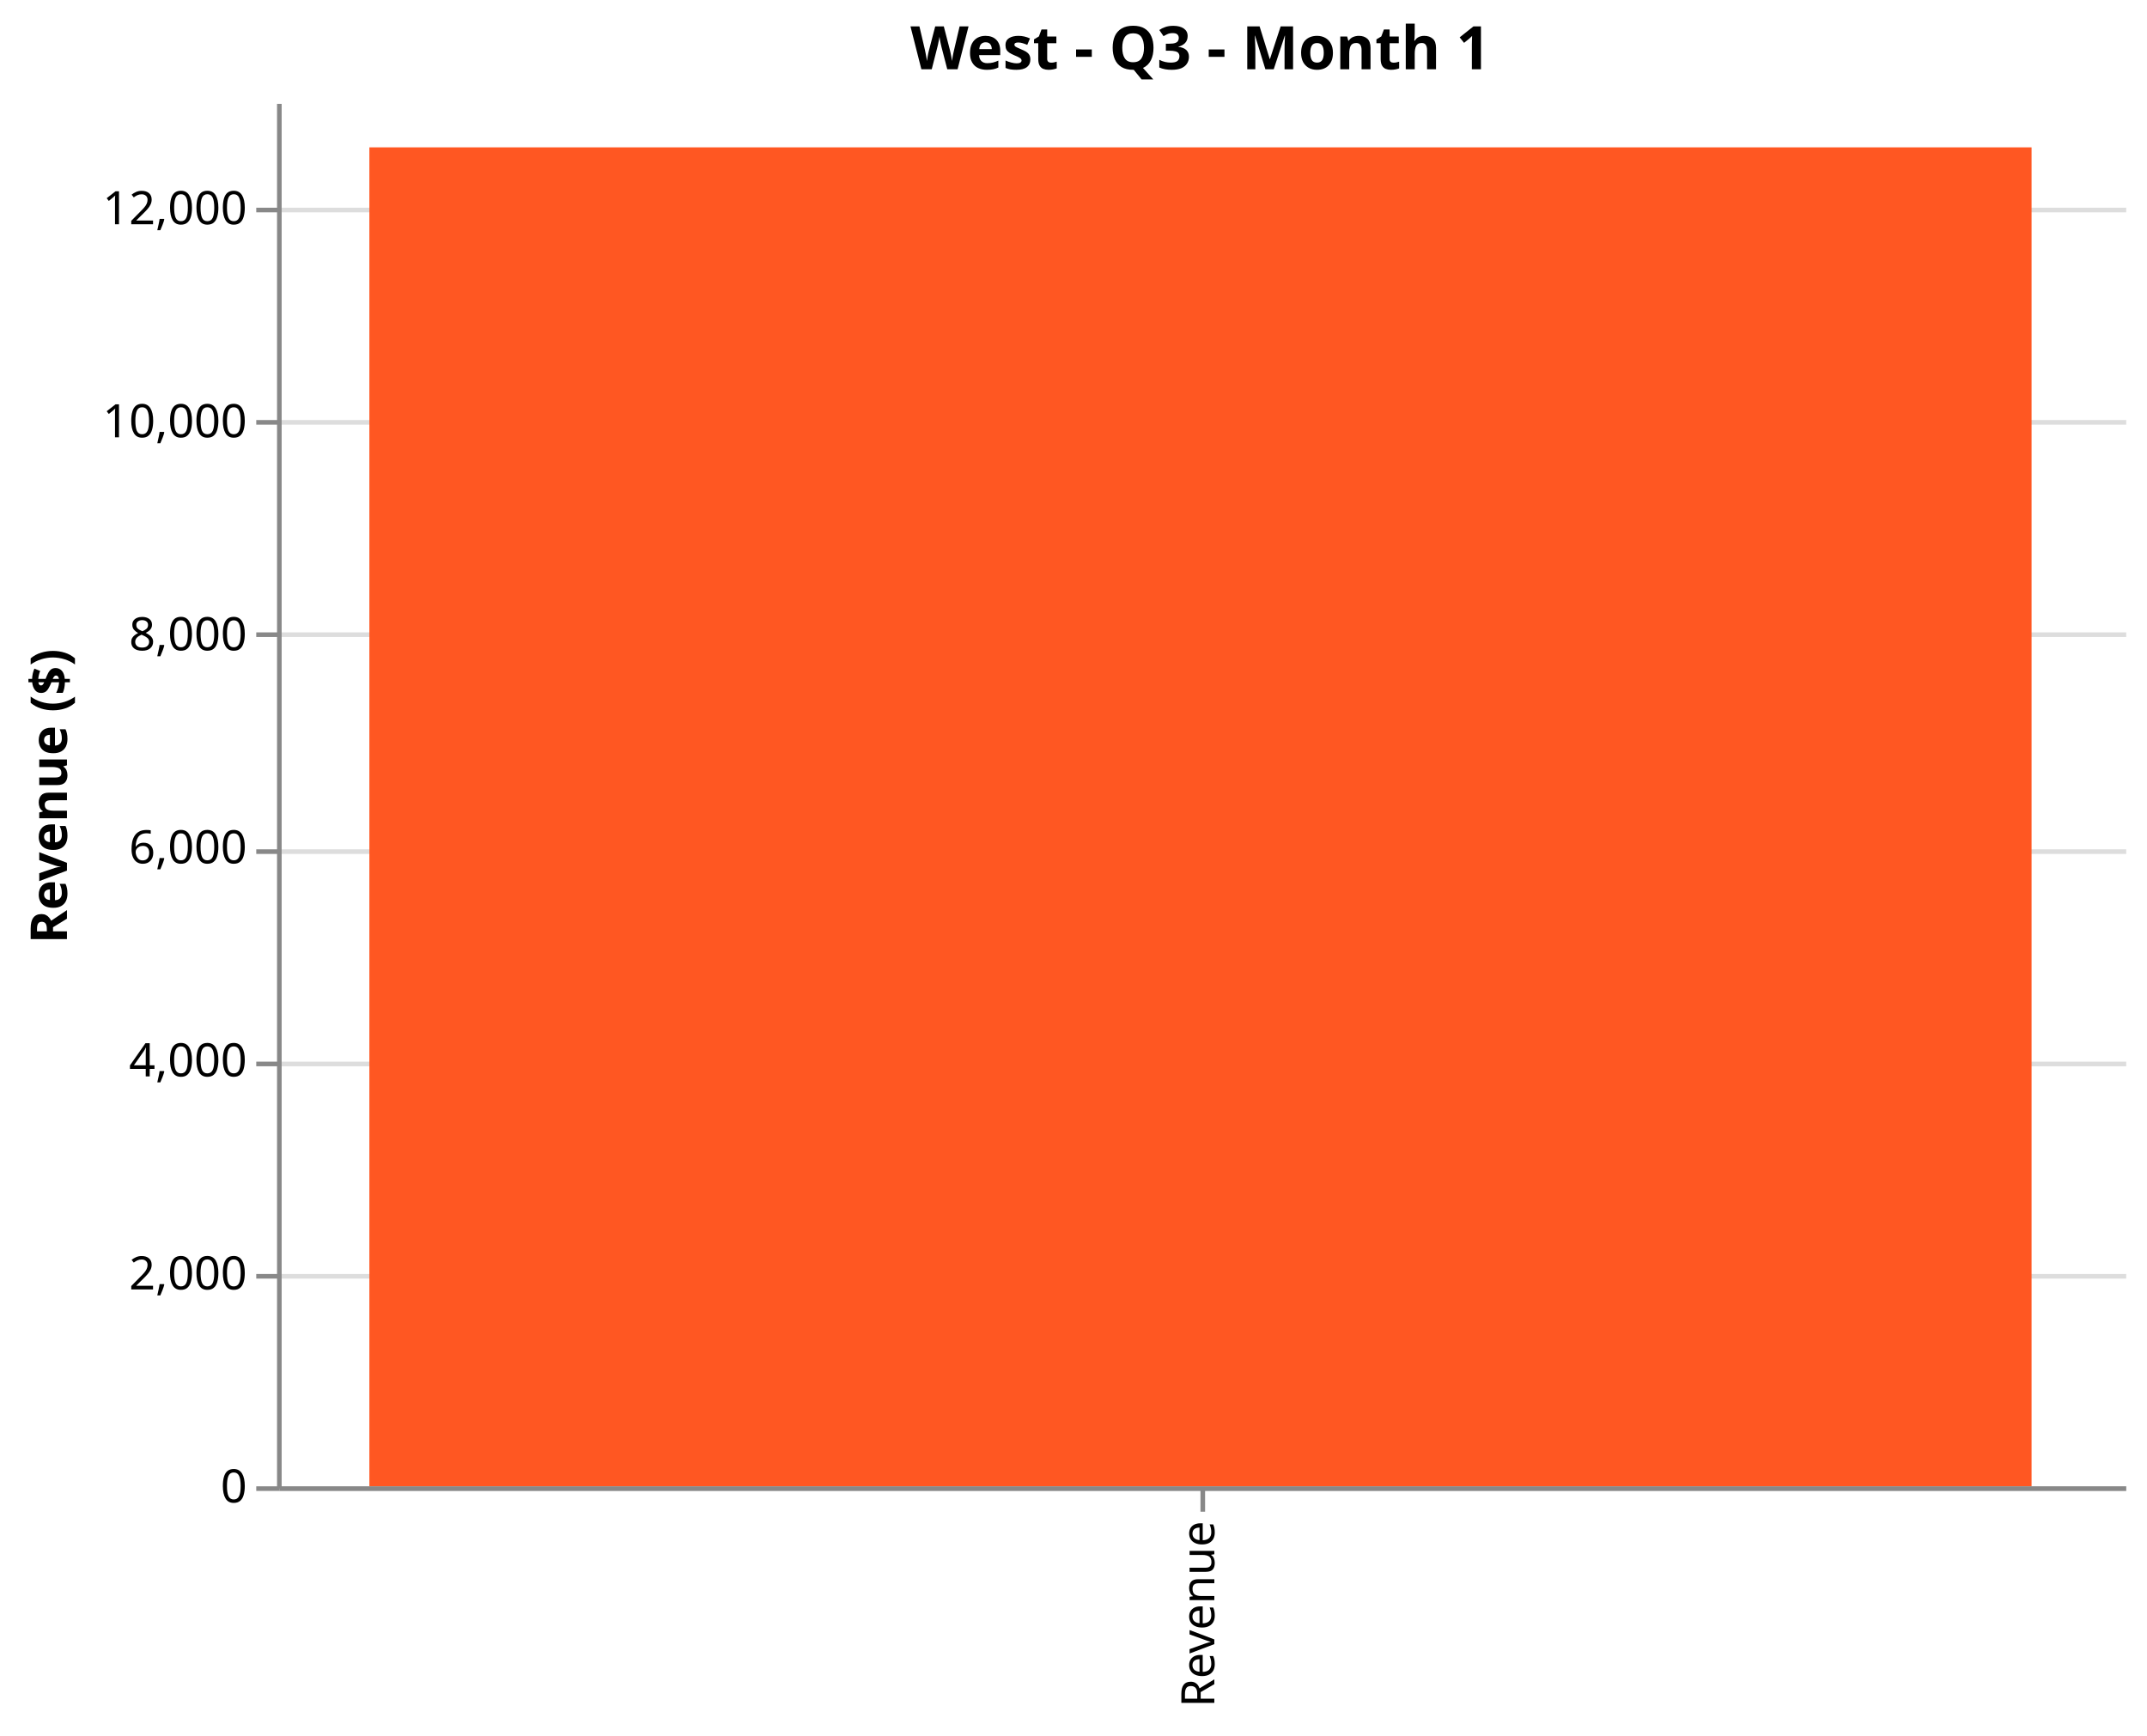
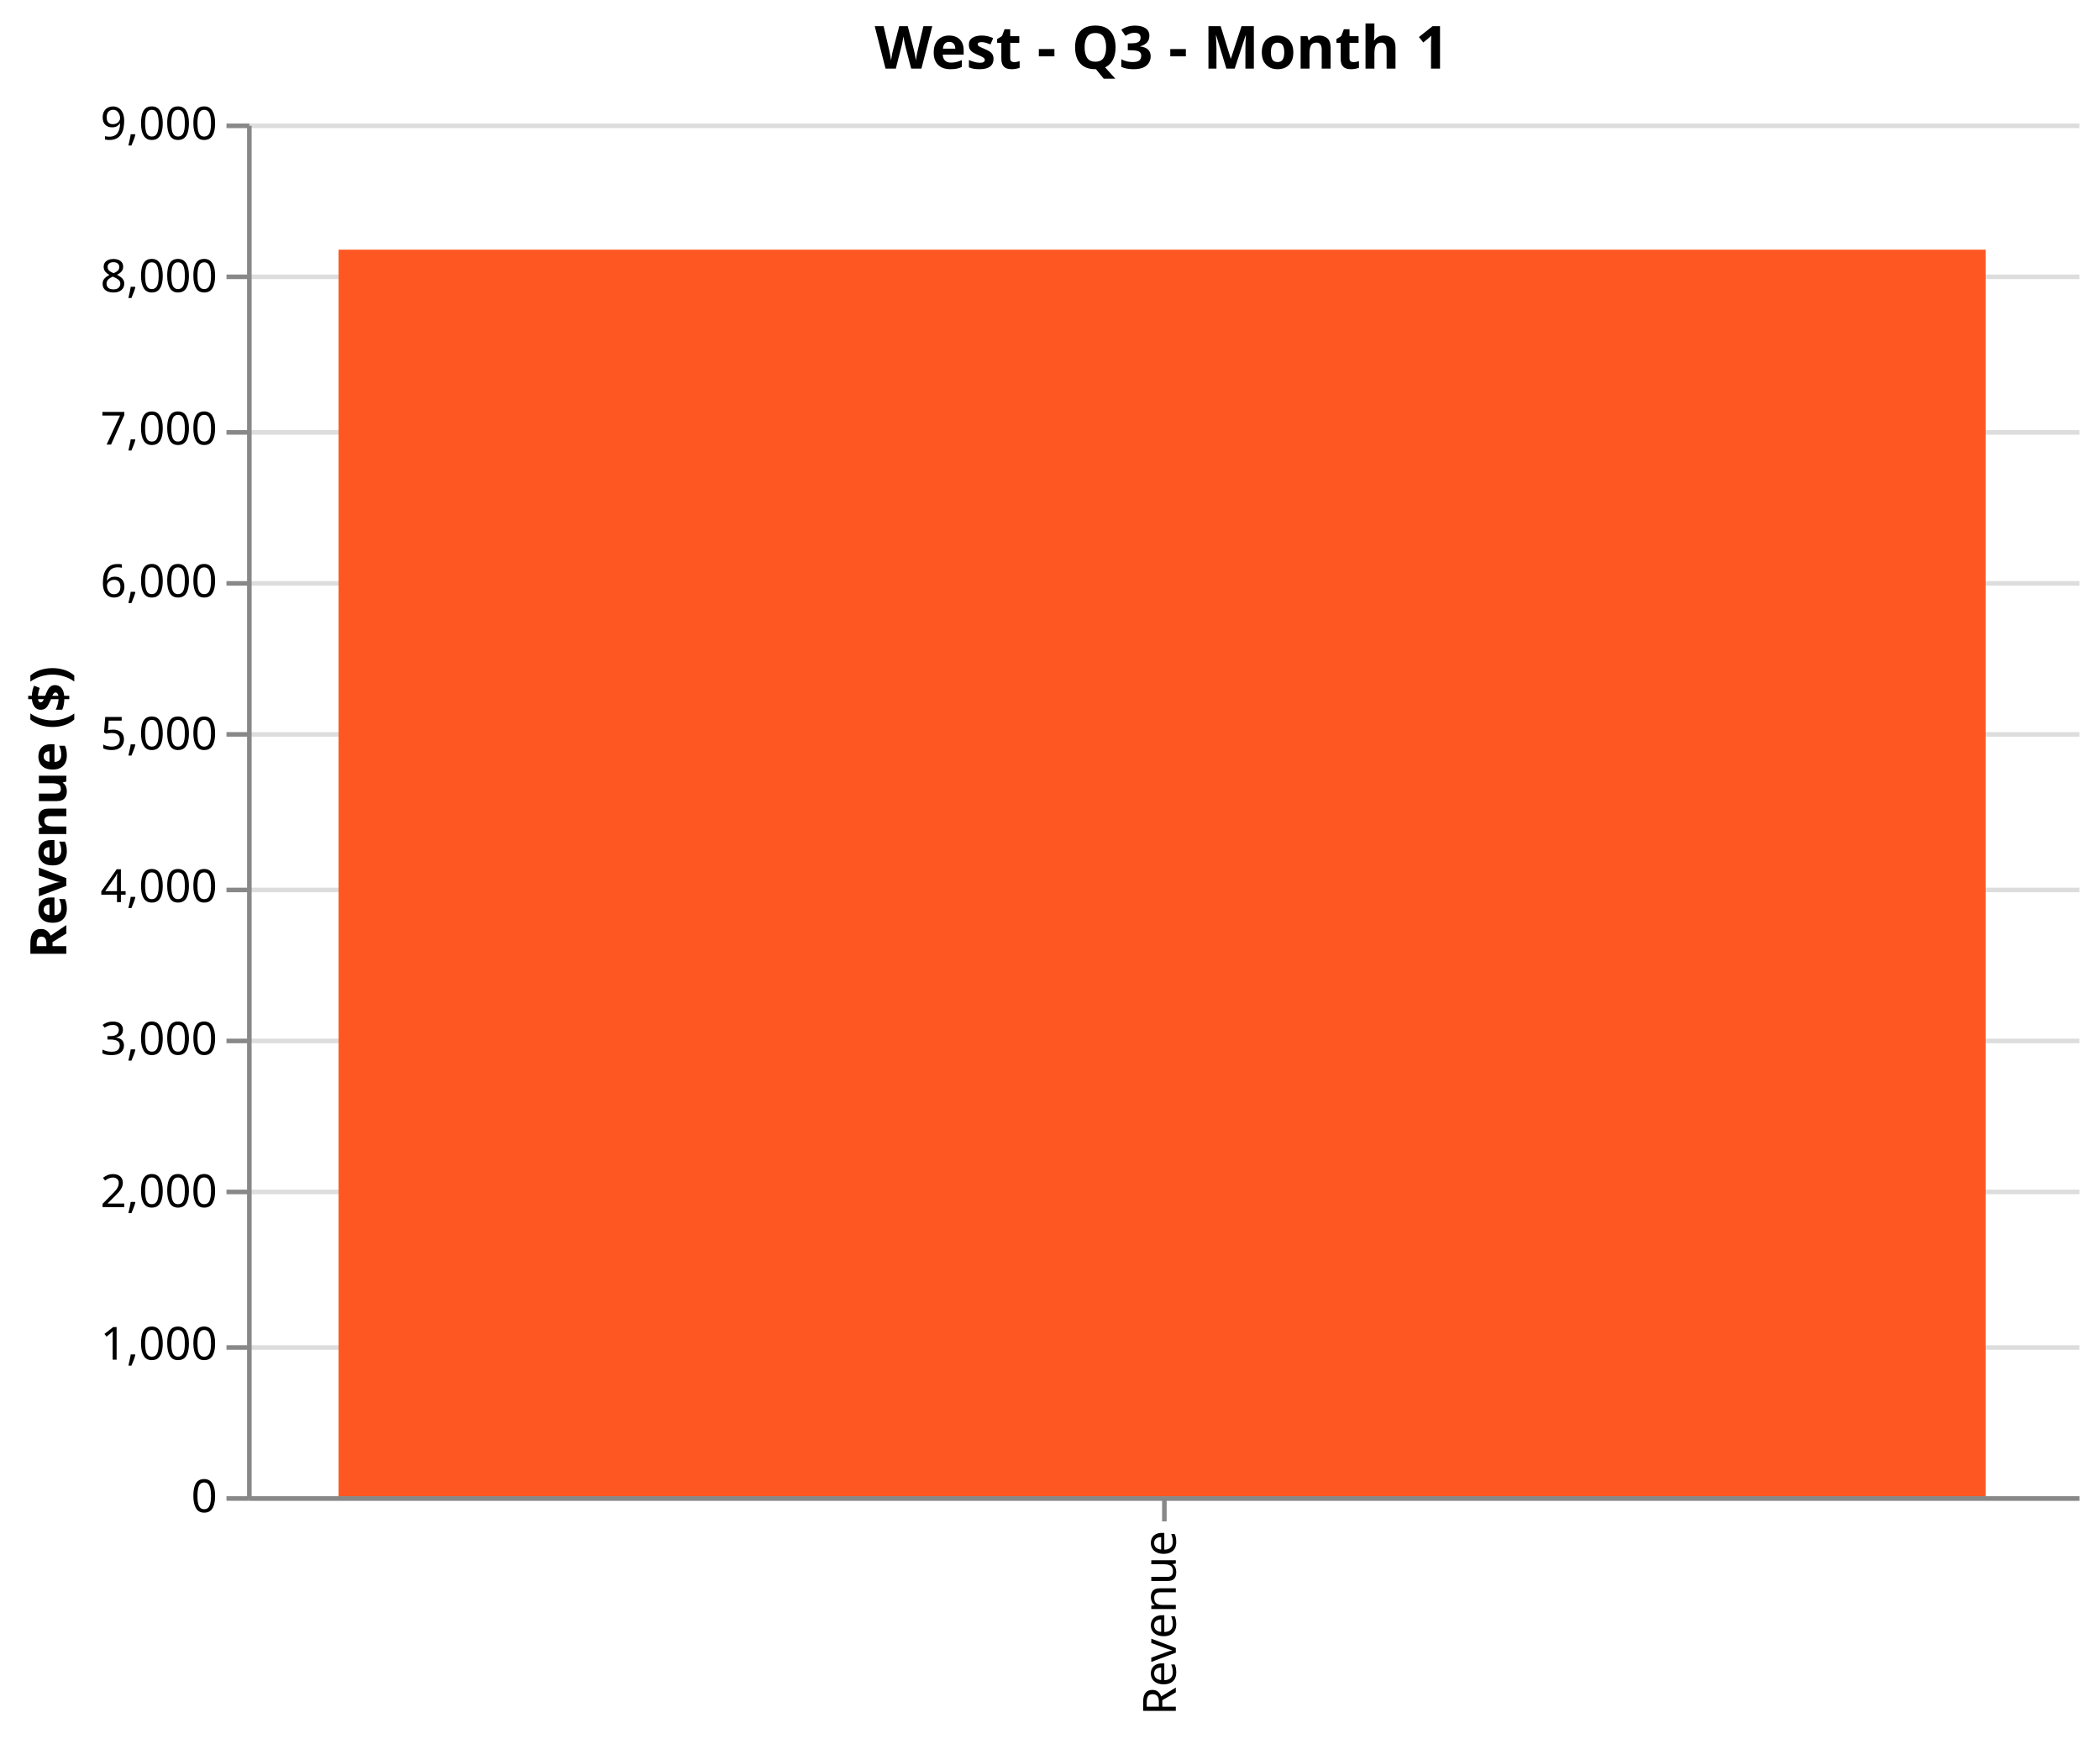
- <svg xmlns="http://www.w3.org/2000/svg" class="marks" width="465" height="376" viewBox="0 0 465 376" version="1.1">
-   <g transform="translate(60,22)">
+ <svg xmlns="http://www.w3.org/2000/svg" class="marks" width="459" height="381" viewBox="0 0 459 381" version="1.1">
+   <g transform="translate(54,27)">
    <g class="mark-group role-frame root">
      <g transform="translate(0,0)">
        <path class="background" d="M0,0h400v300h-400Z" style="fill: none;" />
        <g>
          <g class="mark-group role-axis">
            <g transform="translate(0.5,0.5)">
              <path class="background" d="M0,0h0v0h0Z" style="pointer-events: none; fill: none;" />
              <g>
                <g class="mark-rule role-axis-grid" style="pointer-events: none;">
                  <line transform="translate(0,300)" x2="400" y2="0" style="fill: none; stroke: #ddd; stroke-width: 1; opacity: 1;" />
-                   <line transform="translate(0,254)" x2="400" y2="0" style="fill: none; stroke: #ddd; stroke-width: 1; opacity: 1;" />
-                   <line transform="translate(0,208)" x2="400" y2="0" style="fill: none; stroke: #ddd; stroke-width: 1; opacity: 1;" />
-                   <line transform="translate(0,162)" x2="400" y2="0" style="fill: none; stroke: #ddd; stroke-width: 1; opacity: 1;" />
-                   <line transform="translate(0,115)" x2="400" y2="0" style="fill: none; stroke: #ddd; stroke-width: 1; opacity: 1;" />
-                   <line transform="translate(0,69)" x2="400" y2="0" style="fill: none; stroke: #ddd; stroke-width: 1; opacity: 1;" />
-                   <line transform="translate(0,23)" x2="400" y2="0" style="fill: none; stroke: #ddd; stroke-width: 1; opacity: 1;" />
+                   <line transform="translate(0,267)" x2="400" y2="0" style="fill: none; stroke: #ddd; stroke-width: 1; opacity: 1;" />
+                   <line transform="translate(0,233)" x2="400" y2="0" style="fill: none; stroke: #ddd; stroke-width: 1; opacity: 1;" />
+                   <line transform="translate(0,200)" x2="400" y2="0" style="fill: none; stroke: #ddd; stroke-width: 1; opacity: 1;" />
+                   <line transform="translate(0,167)" x2="400" y2="0" style="fill: none; stroke: #ddd; stroke-width: 1; opacity: 1;" />
+                   <line transform="translate(0,133)" x2="400" y2="0" style="fill: none; stroke: #ddd; stroke-width: 1; opacity: 1;" />
+                   <line transform="translate(0,100)" x2="400" y2="0" style="fill: none; stroke: #ddd; stroke-width: 1; opacity: 1;" />
+                   <line transform="translate(0,67)" x2="400" y2="0" style="fill: none; stroke: #ddd; stroke-width: 1; opacity: 1;" />
+                   <line transform="translate(0,33)" x2="400" y2="0" style="fill: none; stroke: #ddd; stroke-width: 1; opacity: 1;" />
+                   <line transform="translate(0,0)" x2="400" y2="0" style="fill: none; stroke: #ddd; stroke-width: 1; opacity: 1;" />
                </g>
              </g>
            </g>
          </g>
          <g class="mark-rect role-mark marks">
-             <path d="M20,9.923h360v290.077h-360Z" style="fill: #FF5722;" />
+             <path d="M20,27.567h360v272.433h-360Z" style="fill: #FF5722;" />
          </g>
          <g class="mark-group role-title">
-             <g transform="translate(200,-17)">
+             <g transform="translate(200,-22)">
              <path class="background" d="M0,0h0v0h0Z" style="pointer-events: none; fill: none;" />
              <g>
                <g class="mark-text role-title-text" style="pointer-events: none;">
                  <text text-anchor="middle" transform="translate(0,10)" style="font-family: sans-serif; font-size: 13px; font-weight: bold; fill: #000; opacity: 1;">West - Q3 - Month 1</text>
                </g>
              </g>
            </g>
          </g>
          <g class="mark-group role-axis">
            <g transform="translate(0.5,300.5)">
              <path class="background" d="M0,0h0v0h0Z" style="pointer-events: none; fill: none;" />
              <g>
                <g class="mark-rule role-axis-tick" style="pointer-events: none;">
                  <line transform="translate(200,0)" x2="0" y2="5" style="fill: none; stroke: #888; stroke-width: 1; opacity: 1;" />
                </g>
                <g class="mark-text role-axis-label" style="pointer-events: none;">
                  <text text-anchor="end" transform="translate(199.5,7) rotate(270) translate(0,3)" style="font-family: sans-serif; font-size: 10px; fill: #000; opacity: 1;">Revenue</text>
                </g>
                <g class="mark-rule role-axis-domain" style="pointer-events: none;">
                  <line transform="translate(0,0)" x2="400" y2="0" style="fill: none; stroke: #888; stroke-width: 1; opacity: 1;" />
                </g>
              </g>
            </g>
          </g>
          <g class="mark-group role-axis">
            <g transform="translate(0.5,0.5)">
              <path class="background" d="M0,0h0v0h0Z" style="pointer-events: none; fill: none;" />
              <g>
                <g class="mark-rule role-axis-tick" style="pointer-events: none;">
                  <line transform="translate(0,300)" x2="-5" y2="0" style="fill: none; stroke: #888; stroke-width: 1; opacity: 1;" />
-                   <line transform="translate(0,254)" x2="-5" y2="0" style="fill: none; stroke: #888; stroke-width: 1; opacity: 1;" />
-                   <line transform="translate(0,208)" x2="-5" y2="0" style="fill: none; stroke: #888; stroke-width: 1; opacity: 1;" />
-                   <line transform="translate(0,162)" x2="-5" y2="0" style="fill: none; stroke: #888; stroke-width: 1; opacity: 1;" />
-                   <line transform="translate(0,115)" x2="-5" y2="0" style="fill: none; stroke: #888; stroke-width: 1; opacity: 1;" />
-                   <line transform="translate(0,69)" x2="-5" y2="0" style="fill: none; stroke: #888; stroke-width: 1; opacity: 1;" />
-                   <line transform="translate(0,23)" x2="-5" y2="0" style="fill: none; stroke: #888; stroke-width: 1; opacity: 1;" />
+                   <line transform="translate(0,267)" x2="-5" y2="0" style="fill: none; stroke: #888; stroke-width: 1; opacity: 1;" />
+                   <line transform="translate(0,233)" x2="-5" y2="0" style="fill: none; stroke: #888; stroke-width: 1; opacity: 1;" />
+                   <line transform="translate(0,200)" x2="-5" y2="0" style="fill: none; stroke: #888; stroke-width: 1; opacity: 1;" />
+                   <line transform="translate(0,167)" x2="-5" y2="0" style="fill: none; stroke: #888; stroke-width: 1; opacity: 1;" />
+                   <line transform="translate(0,133)" x2="-5" y2="0" style="fill: none; stroke: #888; stroke-width: 1; opacity: 1;" />
+                   <line transform="translate(0,100)" x2="-5" y2="0" style="fill: none; stroke: #888; stroke-width: 1; opacity: 1;" />
+                   <line transform="translate(0,67)" x2="-5" y2="0" style="fill: none; stroke: #888; stroke-width: 1; opacity: 1;" />
+                   <line transform="translate(0,33)" x2="-5" y2="0" style="fill: none; stroke: #888; stroke-width: 1; opacity: 1;" />
+                   <line transform="translate(0,0)" x2="-5" y2="0" style="fill: none; stroke: #888; stroke-width: 1; opacity: 1;" />
                </g>
                <g class="mark-text role-axis-label" style="pointer-events: none;">
                  <text text-anchor="end" transform="translate(-7,303)" style="font-family: sans-serif; font-size: 10px; fill: #000; opacity: 1;">0</text>
-                   <text text-anchor="end" transform="translate(-7,256.8462)" style="font-family: sans-serif; font-size: 10px; fill: #000; opacity: 1;">2,000</text>
-                   <text text-anchor="end" transform="translate(-7,210.6923)" style="font-family: sans-serif; font-size: 10px; fill: #000; opacity: 1;">4,000</text>
-                   <text text-anchor="end" transform="translate(-7,164.5385)" style="font-family: sans-serif; font-size: 10px; fill: #000; opacity: 1;">6,000</text>
-                   <text text-anchor="end" transform="translate(-7,118.3846)" style="font-family: sans-serif; font-size: 10px; fill: #000; opacity: 1;">8,000</text>
-                   <text text-anchor="end" transform="translate(-7,72.23077)" style="font-family: sans-serif; font-size: 10px; fill: #000; opacity: 1;">10,000</text>
-                   <text text-anchor="end" transform="translate(-7,26.07692)" style="font-family: sans-serif; font-size: 10px; fill: #000; opacity: 1;">12,000</text>
+                   <text text-anchor="end" transform="translate(-7,269.6667)" style="font-family: sans-serif; font-size: 10px; fill: #000; opacity: 1;">1,000</text>
+                   <text text-anchor="end" transform="translate(-7,236.3333)" style="font-family: sans-serif; font-size: 10px; fill: #000; opacity: 1;">2,000</text>
+                   <text text-anchor="end" transform="translate(-7,203)" style="font-family: sans-serif; font-size: 10px; fill: #000; opacity: 1;">3,000</text>
+                   <text text-anchor="end" transform="translate(-7,169.6667)" style="font-family: sans-serif; font-size: 10px; fill: #000; opacity: 1;">4,000</text>
+                   <text text-anchor="end" transform="translate(-7,136.3333)" style="font-family: sans-serif; font-size: 10px; fill: #000; opacity: 1;">5,000</text>
+                   <text text-anchor="end" transform="translate(-7,103)" style="font-family: sans-serif; font-size: 10px; fill: #000; opacity: 1;">6,000</text>
+                   <text text-anchor="end" transform="translate(-7,69.66667)" style="font-family: sans-serif; font-size: 10px; fill: #000; opacity: 1;">7,000</text>
+                   <text text-anchor="end" transform="translate(-7,36.33333)" style="font-family: sans-serif; font-size: 10px; fill: #000; opacity: 1;">8,000</text>
+                   <text text-anchor="end" transform="translate(-7,3)" style="font-family: sans-serif; font-size: 10px; fill: #000; opacity: 1;">9,000</text>
                </g>
                <g class="mark-rule role-axis-domain" style="pointer-events: none;">
                  <line transform="translate(0,300)" x2="0" y2="-300" style="fill: none; stroke: #888; stroke-width: 1; opacity: 1;" />
                </g>
                <g class="mark-text role-axis-title" style="pointer-events: none;">
-                   <text text-anchor="middle" transform="translate(-44,150) rotate(-90) translate(0,-2)" style="font-family: sans-serif; font-size: 11px; font-weight: bold; fill: #000; opacity: 1;">Revenue ($)</text>
+                   <text text-anchor="middle" transform="translate(-38,150) rotate(-90) translate(0,-2)" style="font-family: sans-serif; font-size: 11px; font-weight: bold; fill: #000; opacity: 1;">Revenue ($)</text>
                </g>
              </g>
            </g>
          </g>
        </g>
      </g>
    </g>
  </g>
</svg>
